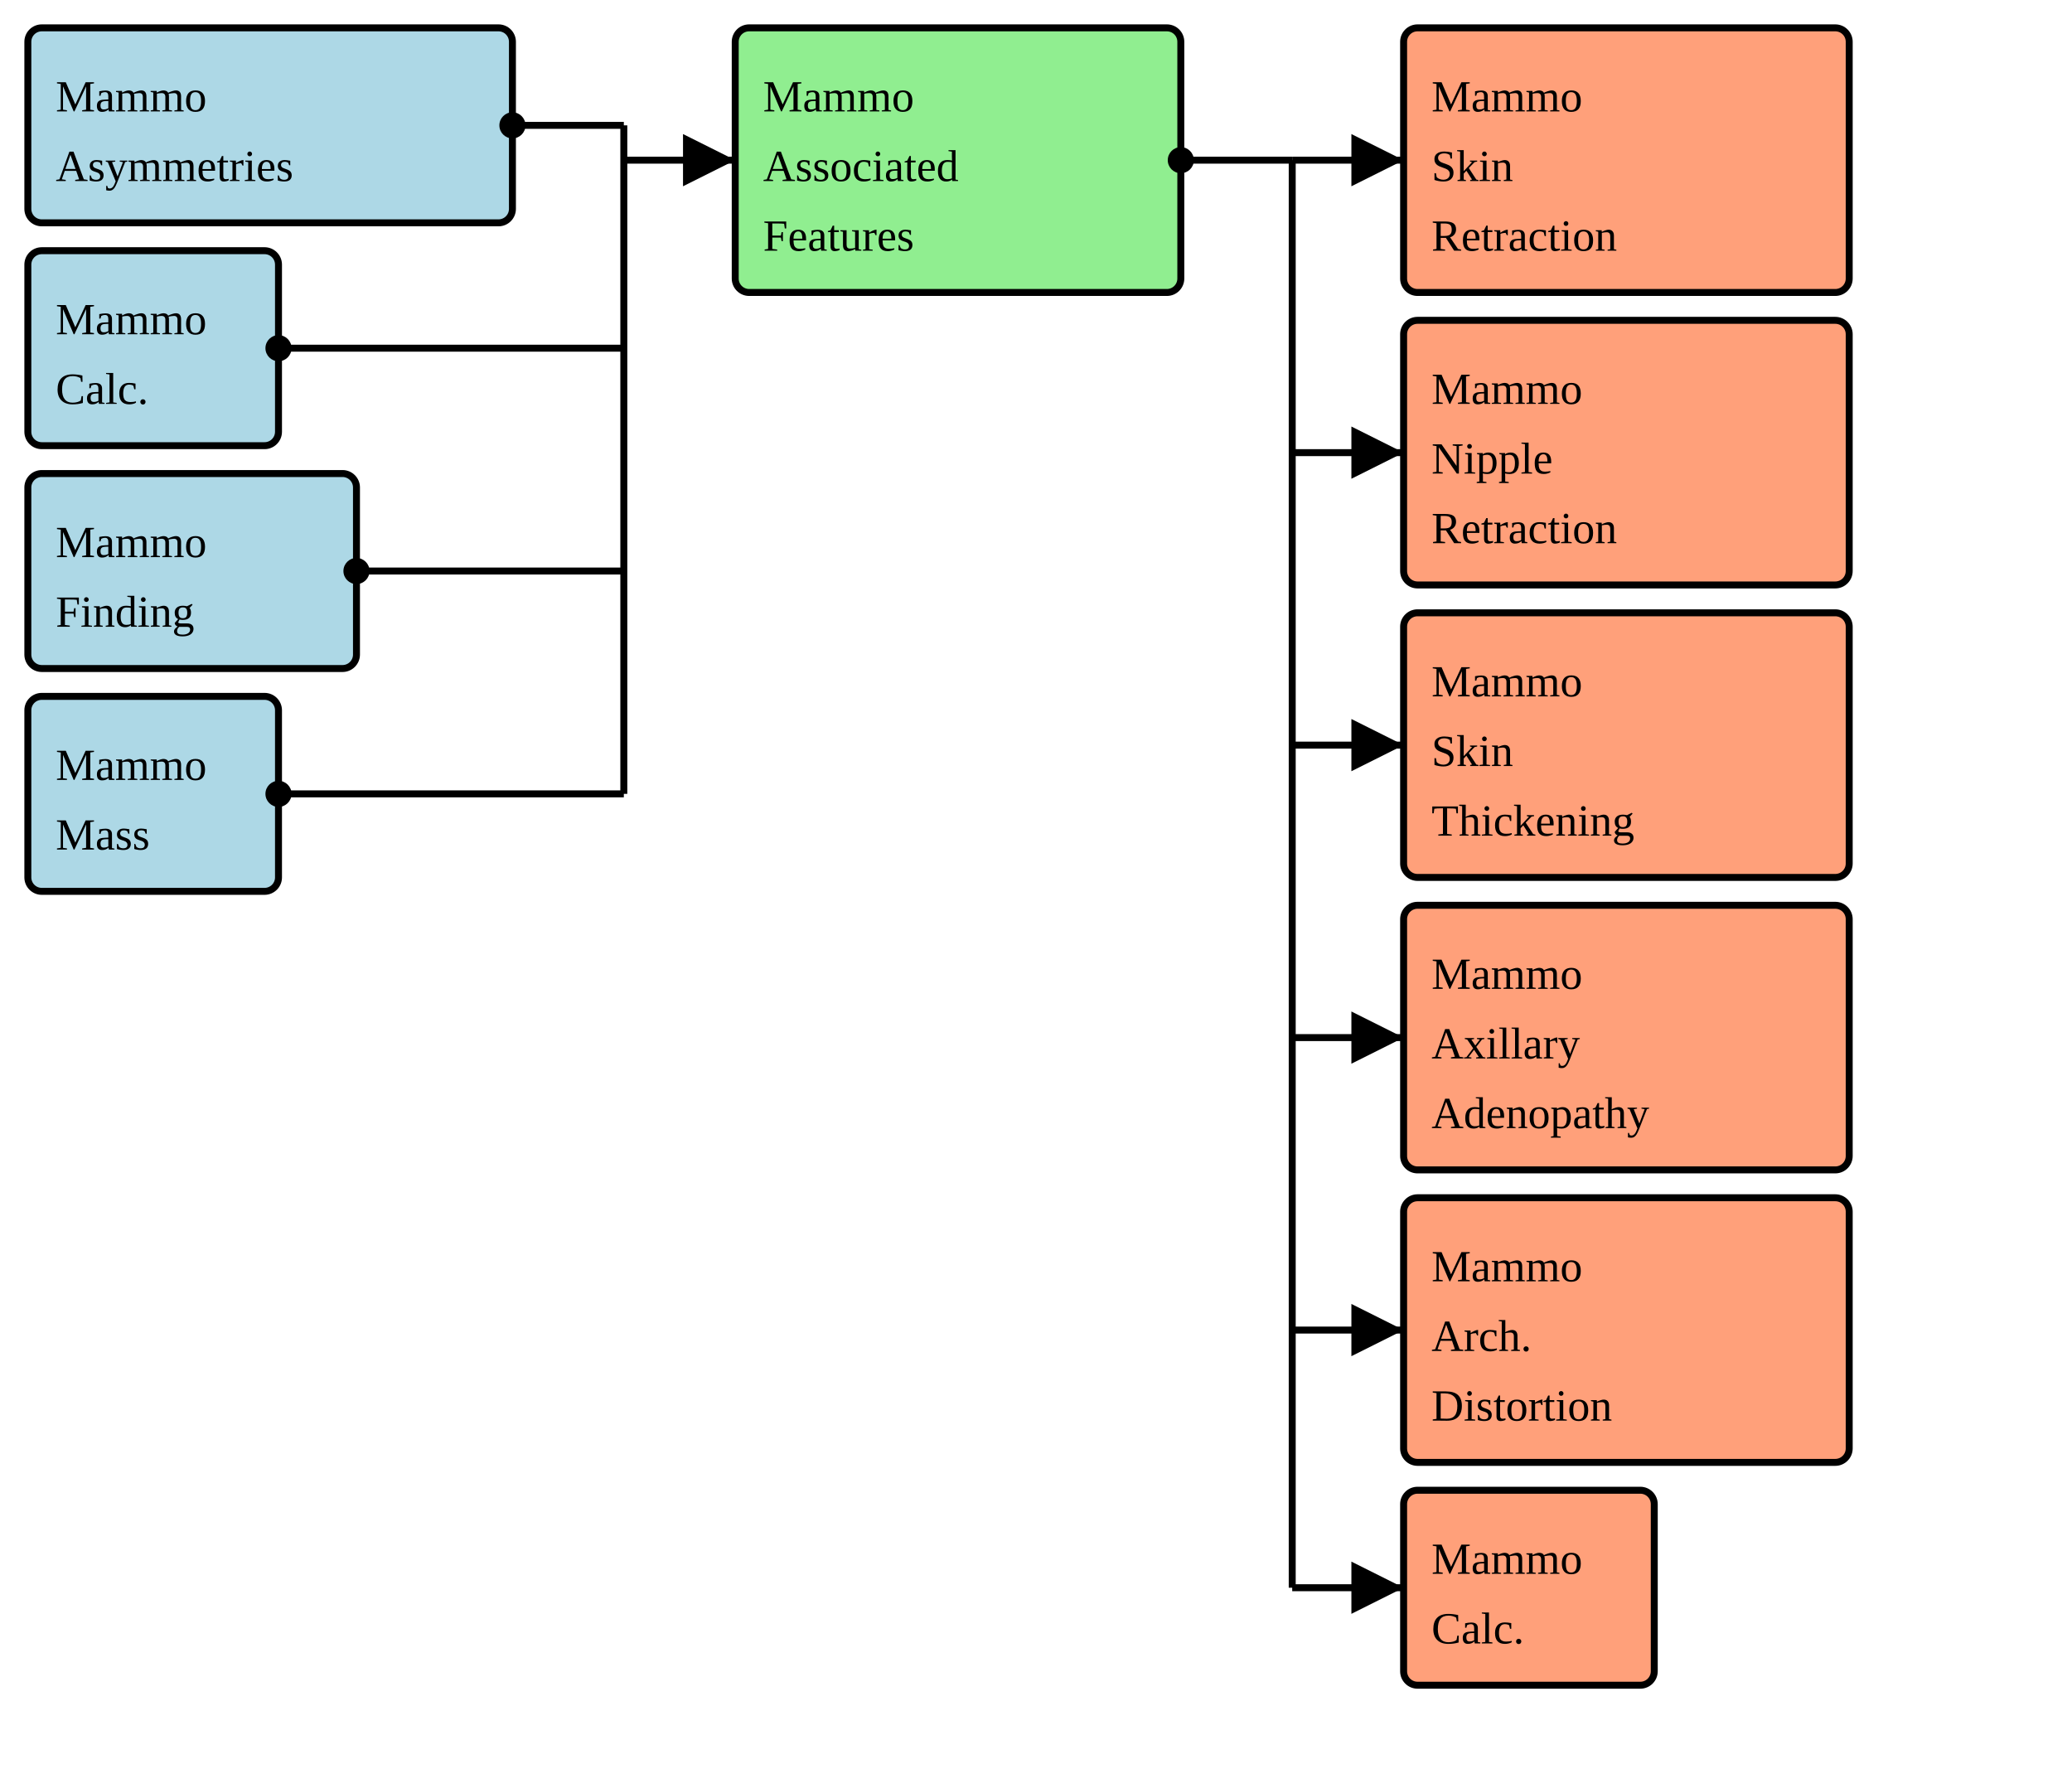
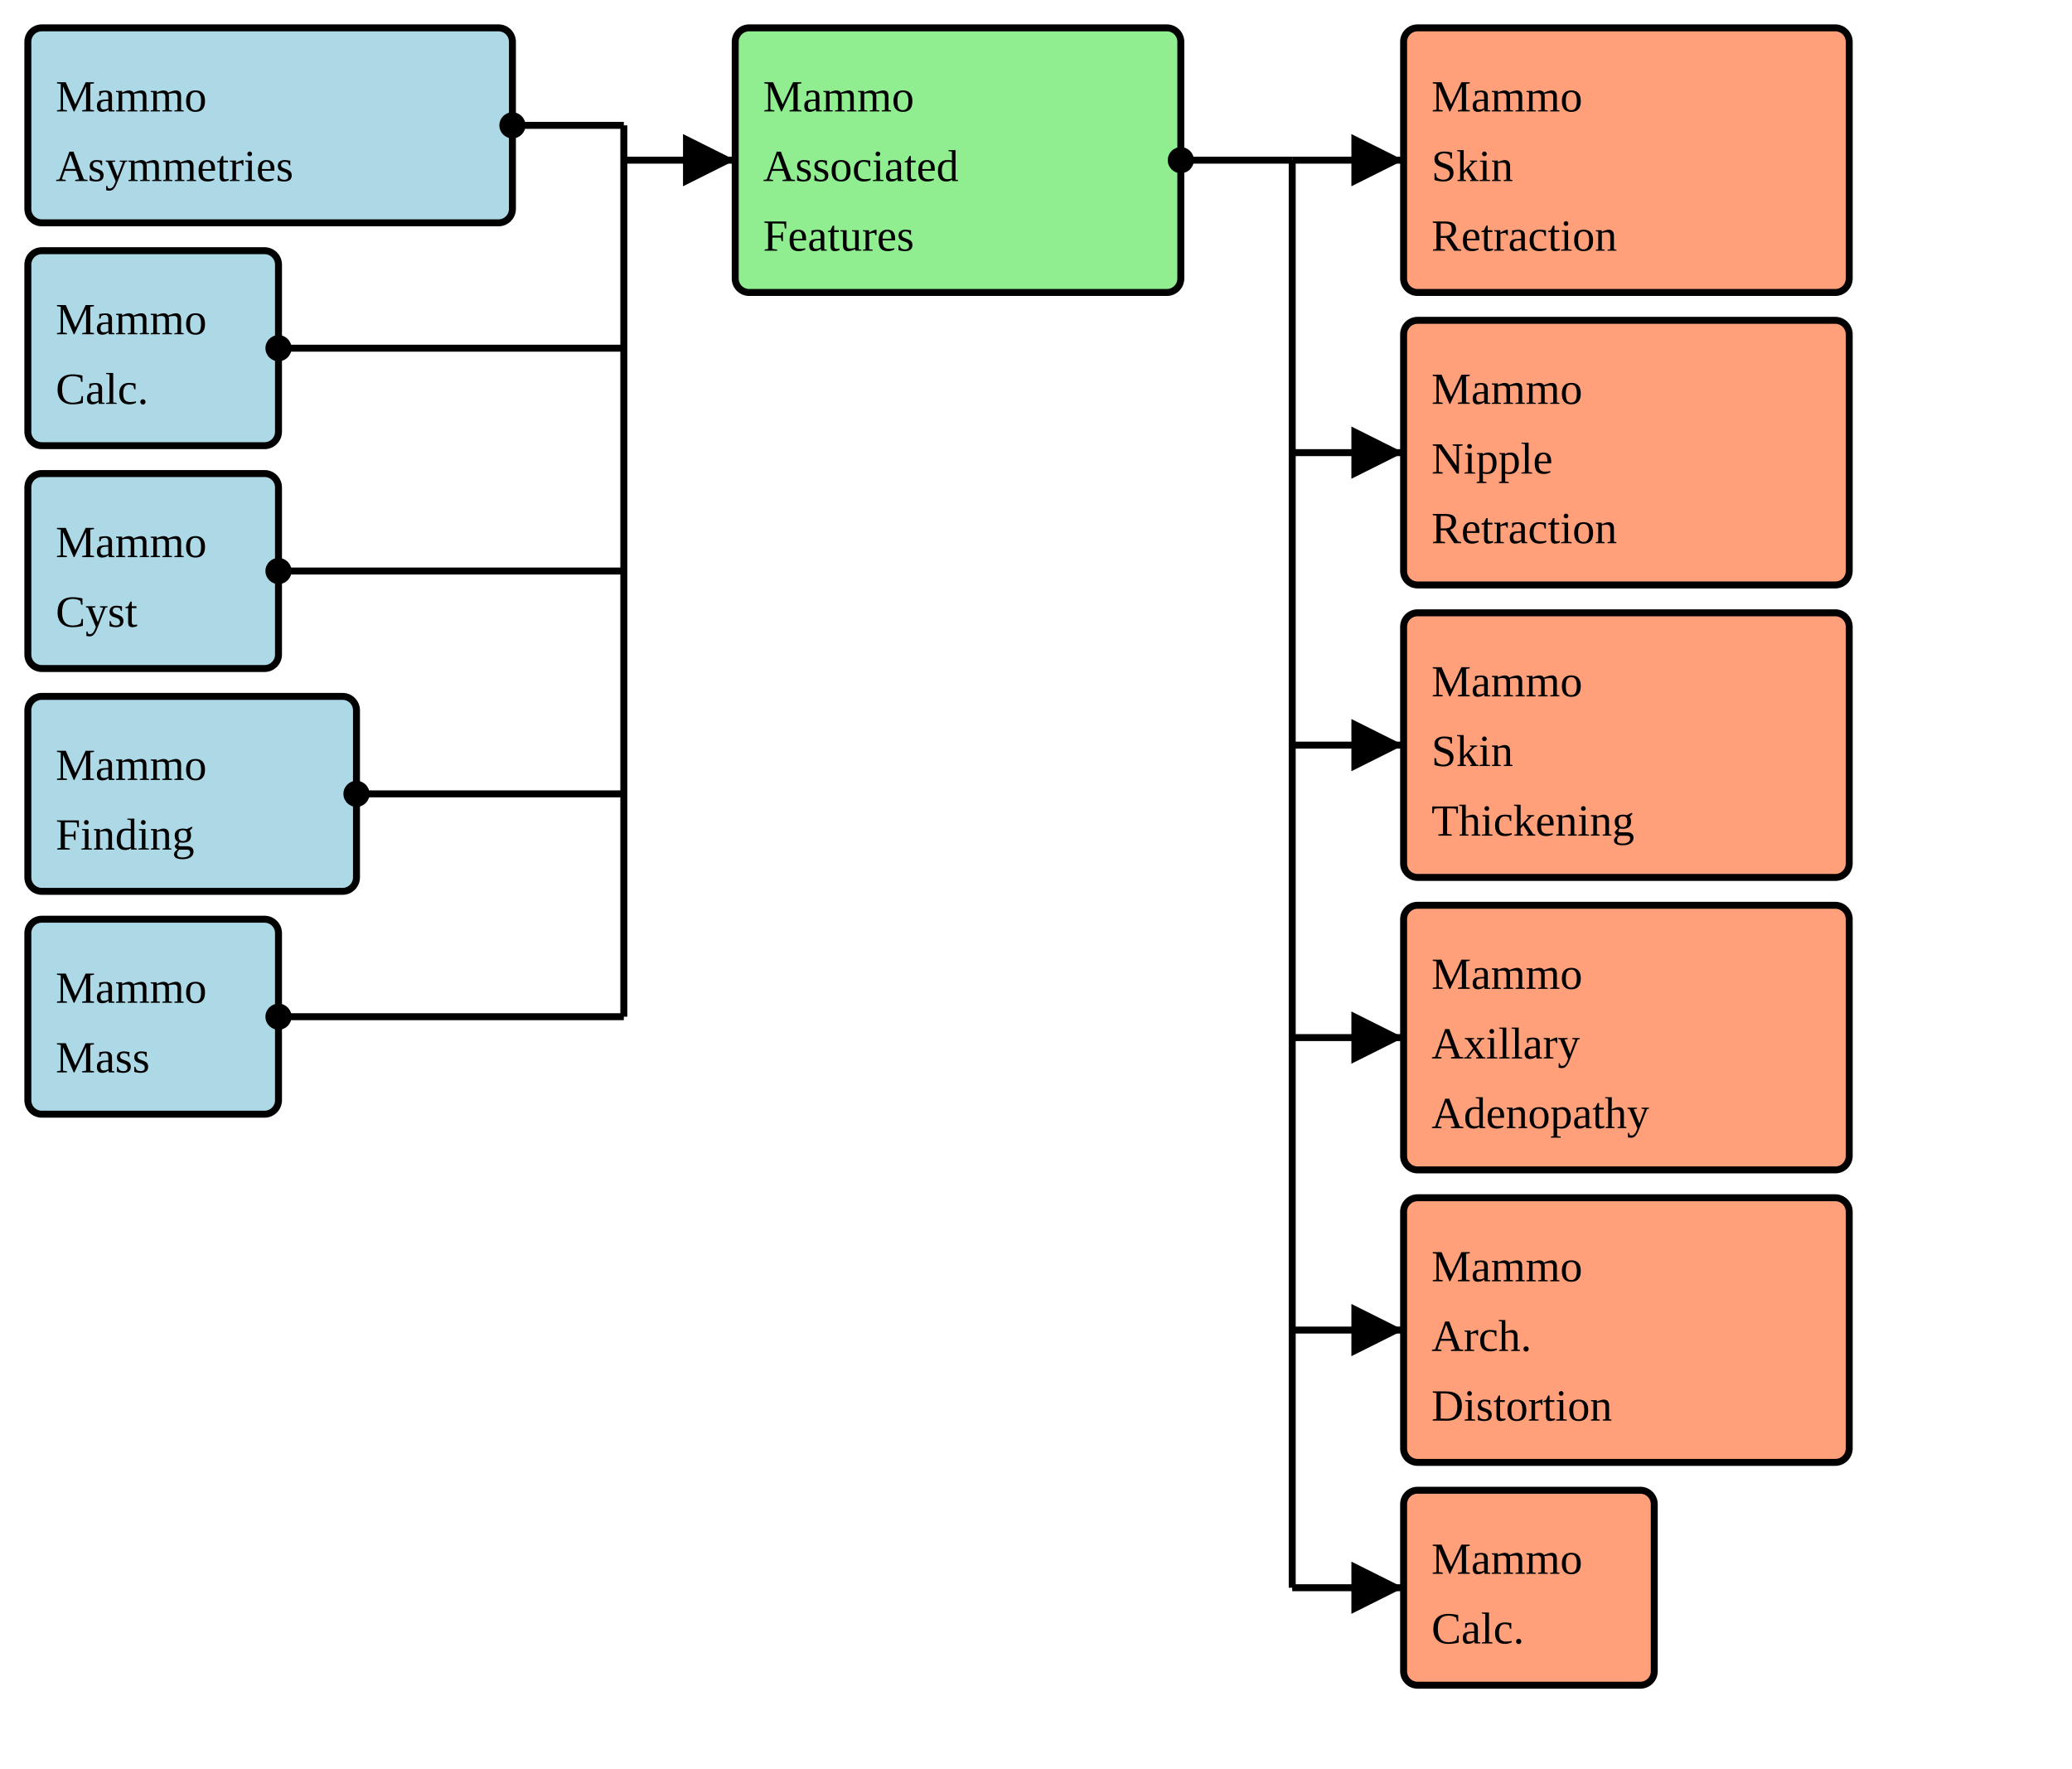
<svg xmlns="http://www.w3.org/2000/svg" version="1.1" width="558" height="476.25">
  <defs>
    <marker id="arrowStart" markerWidth="3.75" markerHeight="3.75" markerUnits="px" refX="1.875" refY="1.875">
      <circle fill="Black" stroke-width="0" cx="1.875" cy="1.875" r="1.875" />
    </marker>
    <marker id="arrowEnd" markerWidth="7.5" markerHeight="7.5" markerUnits="px" refX="7.5" refY="3.75">
      <polygon fill="Black" stroke-width="0" points="0 0 7.5 3.75 0 7.5" />
    </marker>
  </defs>
  <g>
    <g>
      <rect fill="LightBlue" stroke="Black" stroke-width="1.875" x="7.5" y="7.5" width="130.5" height="52.5" rx="3.75" ry="3.75" />
      <a href="./StructureDefinition-BreastRadMammoAsymmetries.html" target="_blank">
        <text x="15" y="30">Mammo</text>
      </a>
      <a href="./StructureDefinition-BreastRadMammoAsymmetries.html" target="_blank">
        <text x="15" y="48.75">Asymmetries</text>
      </a>
    </g>
    <g>
      <rect fill="LightBlue" stroke="Black" stroke-width="1.875" x="7.5" y="67.5" width="67.5" height="52.5" rx="3.75" ry="3.75" />
      <a href="./StructureDefinition-BreastRadMammoCalcification.html" target="_blank">
        <text x="15" y="90">Mammo</text>
      </a>
      <a href="./StructureDefinition-BreastRadMammoCalcification.html" target="_blank">
        <text x="15" y="108.75">Calc.</text>
      </a>
    </g>
    <g>
-       <rect fill="LightBlue" stroke="Black" stroke-width="1.875" x="7.5" y="127.5" width="88.5" height="52.5" rx="3.75" ry="3.75" />
-       <a href="./StructureDefinition-BreastRadMammoFinding.html" target="_blank">
+       <rect fill="LightBlue" stroke="Black" stroke-width="1.875" x="7.5" y="127.5" width="67.5" height="52.5" rx="3.75" ry="3.75" />
+       <a href="./StructureDefinition-BreastRadMammoCyst.html" target="_blank">
        <text x="15" y="150">Mammo</text>
      </a>
-       <a href="./StructureDefinition-BreastRadMammoFinding.html" target="_blank">
-         <text x="15" y="168.75">Finding</text>
+       <a href="./StructureDefinition-BreastRadMammoCyst.html" target="_blank">
+         <text x="15" y="168.75">Cyst</text>
      </a>
    </g>
    <g>
-       <rect fill="LightBlue" stroke="Black" stroke-width="1.875" x="7.5" y="187.5" width="67.5" height="52.5" rx="3.75" ry="3.75" />
-       <a href="./StructureDefinition-BreastRadMammoMass.html" target="_blank">
+       <rect fill="LightBlue" stroke="Black" stroke-width="1.875" x="7.5" y="187.5" width="88.5" height="52.5" rx="3.75" ry="3.75" />
+       <a href="./StructureDefinition-BreastRadMammoFinding.html" target="_blank">
        <text x="15" y="210">Mammo</text>
      </a>
+       <a href="./StructureDefinition-BreastRadMammoFinding.html" target="_blank">
+         <text x="15" y="228.75">Finding</text>
+       </a>
+     </g>
+     <g>
+       <rect fill="LightBlue" stroke="Black" stroke-width="1.875" x="7.5" y="247.5" width="67.5" height="52.5" rx="3.75" ry="3.75" />
      <a href="./StructureDefinition-BreastRadMammoMass.html" target="_blank">
-         <text x="15" y="228.75">Mass</text>
+         <text x="15" y="270">Mammo</text>
+       </a>
+       <a href="./StructureDefinition-BreastRadMammoMass.html" target="_blank">
+         <text x="15" y="288.75">Mass</text>
      </a>
    </g>
    <line stroke="Black" stroke-width="1.875" marker-end="url(#arrowEnd)" x1="168" y1="43.125" x2="198" y2="43.125" />
    <line stroke="Black" stroke-width="1.875" marker-start="url(#arrowStart)" x1="138" y1="33.75" x2="168" y2="33.75" />
    <line stroke="Black" stroke-width="1.875" marker-start="url(#arrowStart)" x1="75" y1="93.75" x2="168" y2="93.75" />
-     <line stroke="Black" stroke-width="1.875" marker-start="url(#arrowStart)" x1="96" y1="153.75" x2="168" y2="153.75" />
-     <line stroke="Black" stroke-width="1.875" marker-start="url(#arrowStart)" x1="75" y1="213.75" x2="168" y2="213.75" />
-     <line stroke="Black" stroke-width="1.875" x1="168" y1="33.75" x2="168" y2="213.75" />
+     <line stroke="Black" stroke-width="1.875" marker-start="url(#arrowStart)" x1="75" y1="153.75" x2="168" y2="153.75" />
+     <line stroke="Black" stroke-width="1.875" marker-start="url(#arrowStart)" x1="96" y1="213.75" x2="168" y2="213.75" />
+     <line stroke="Black" stroke-width="1.875" marker-start="url(#arrowStart)" x1="75" y1="273.75" x2="168" y2="273.75" />
+     <line stroke="Black" stroke-width="1.875" x1="168" y1="33.75" x2="168" y2="273.75" />
  </g>
  <g>
    <g>
      <rect fill="LightGreen" stroke="Black" stroke-width="1.875" x="198" y="7.5" width="120" height="71.25" rx="3.75" ry="3.75" />
      <text x="205.5" y="30">Mammo</text>
      <text x="205.5" y="48.75">Associated</text>
      <text x="205.5" y="67.5">Features</text>
    </g>
    <line stroke="Black" stroke-width="1.875" marker-end="url(#arrowEnd)" x1="348" y1="43.125" x2="378" y2="43.125" />
    <line stroke="Black" stroke-width="1.875" marker-end="url(#arrowEnd)" x1="348" y1="121.875" x2="378" y2="121.875" />
    <line stroke="Black" stroke-width="1.875" marker-end="url(#arrowEnd)" x1="348" y1="200.625" x2="378" y2="200.625" />
    <line stroke="Black" stroke-width="1.875" marker-end="url(#arrowEnd)" x1="348" y1="279.375" x2="378" y2="279.375" />
    <line stroke="Black" stroke-width="1.875" marker-end="url(#arrowEnd)" x1="348" y1="358.125" x2="378" y2="358.125" />
    <line stroke="Black" stroke-width="1.875" marker-end="url(#arrowEnd)" x1="348" y1="427.5" x2="378" y2="427.5" />
    <line stroke="Black" stroke-width="1.875" marker-start="url(#arrowStart)" x1="318" y1="43.125" x2="348" y2="43.125" />
    <line stroke="Black" stroke-width="1.875" x1="348" y1="43.125" x2="348" y2="427.5" />
  </g>
  <g>
    <g>
      <rect fill="LightSalmon" stroke="Black" stroke-width="1.875" x="378" y="7.5" width="120" height="71.25" rx="3.75" ry="3.75" />
      <a href="./StructureDefinition-BreastRadMammoSkinRetraction.html" target="_blank">
        <text x="385.5" y="30">Mammo</text>
      </a>
      <a href="./StructureDefinition-BreastRadMammoSkinRetraction.html" target="_blank">
        <text x="385.5" y="48.75">Skin</text>
      </a>
      <a href="./StructureDefinition-BreastRadMammoSkinRetraction.html" target="_blank">
        <text x="385.5" y="67.5">Retraction</text>
      </a>
    </g>
    <g>
      <rect fill="LightSalmon" stroke="Black" stroke-width="1.875" x="378" y="86.25" width="120" height="71.25" rx="3.75" ry="3.75" />
      <a href="./StructureDefinition-BreastRadMammoNippleRetraction.html" target="_blank">
        <text x="385.5" y="108.75">Mammo</text>
      </a>
      <a href="./StructureDefinition-BreastRadMammoNippleRetraction.html" target="_blank">
        <text x="385.5" y="127.5">Nipple</text>
      </a>
      <a href="./StructureDefinition-BreastRadMammoNippleRetraction.html" target="_blank">
        <text x="385.5" y="146.25">Retraction</text>
      </a>
    </g>
    <g>
      <rect fill="LightSalmon" stroke="Black" stroke-width="1.875" x="378" y="165" width="120" height="71.25" rx="3.75" ry="3.75" />
      <a href="./StructureDefinition-BreastRadMammoSkinThickening.html" target="_blank">
        <text x="385.5" y="187.5">Mammo</text>
      </a>
      <a href="./StructureDefinition-BreastRadMammoSkinThickening.html" target="_blank">
        <text x="385.5" y="206.25">Skin</text>
      </a>
      <a href="./StructureDefinition-BreastRadMammoSkinThickening.html" target="_blank">
        <text x="385.5" y="225">Thickening</text>
      </a>
    </g>
    <g>
      <rect fill="LightSalmon" stroke="Black" stroke-width="1.875" x="378" y="243.75" width="120" height="71.25" rx="3.75" ry="3.75" />
      <a href="./StructureDefinition-BreastRadMammoAxillaryAdenopathy.html" target="_blank">
        <text x="385.5" y="266.25">Mammo</text>
      </a>
      <a href="./StructureDefinition-BreastRadMammoAxillaryAdenopathy.html" target="_blank">
        <text x="385.5" y="285">Axillary</text>
      </a>
      <a href="./StructureDefinition-BreastRadMammoAxillaryAdenopathy.html" target="_blank">
        <text x="385.5" y="303.75">Adenopathy</text>
      </a>
    </g>
    <g>
      <rect fill="LightSalmon" stroke="Black" stroke-width="1.875" x="378" y="322.5" width="120" height="71.25" rx="3.75" ry="3.75" />
      <a href="./StructureDefinition-BreastRadMammoArchitecturalDistortion.html" target="_blank">
        <text x="385.5" y="345">Mammo</text>
      </a>
      <a href="./StructureDefinition-BreastRadMammoArchitecturalDistortion.html" target="_blank">
        <text x="385.5" y="363.75">Arch.</text>
      </a>
      <a href="./StructureDefinition-BreastRadMammoArchitecturalDistortion.html" target="_blank">
        <text x="385.5" y="382.5">Distortion</text>
      </a>
    </g>
    <g>
      <rect fill="LightSalmon" stroke="Black" stroke-width="1.875" x="378" y="401.25" width="67.5" height="52.5" rx="3.75" ry="3.75" />
      <a href="./StructureDefinition-BreastRadMammoCalcification.html" target="_blank">
        <text x="385.5" y="423.75">Mammo</text>
      </a>
      <a href="./StructureDefinition-BreastRadMammoCalcification.html" target="_blank">
        <text x="385.5" y="442.5">Calc.</text>
      </a>
    </g>
  </g>
</svg>
